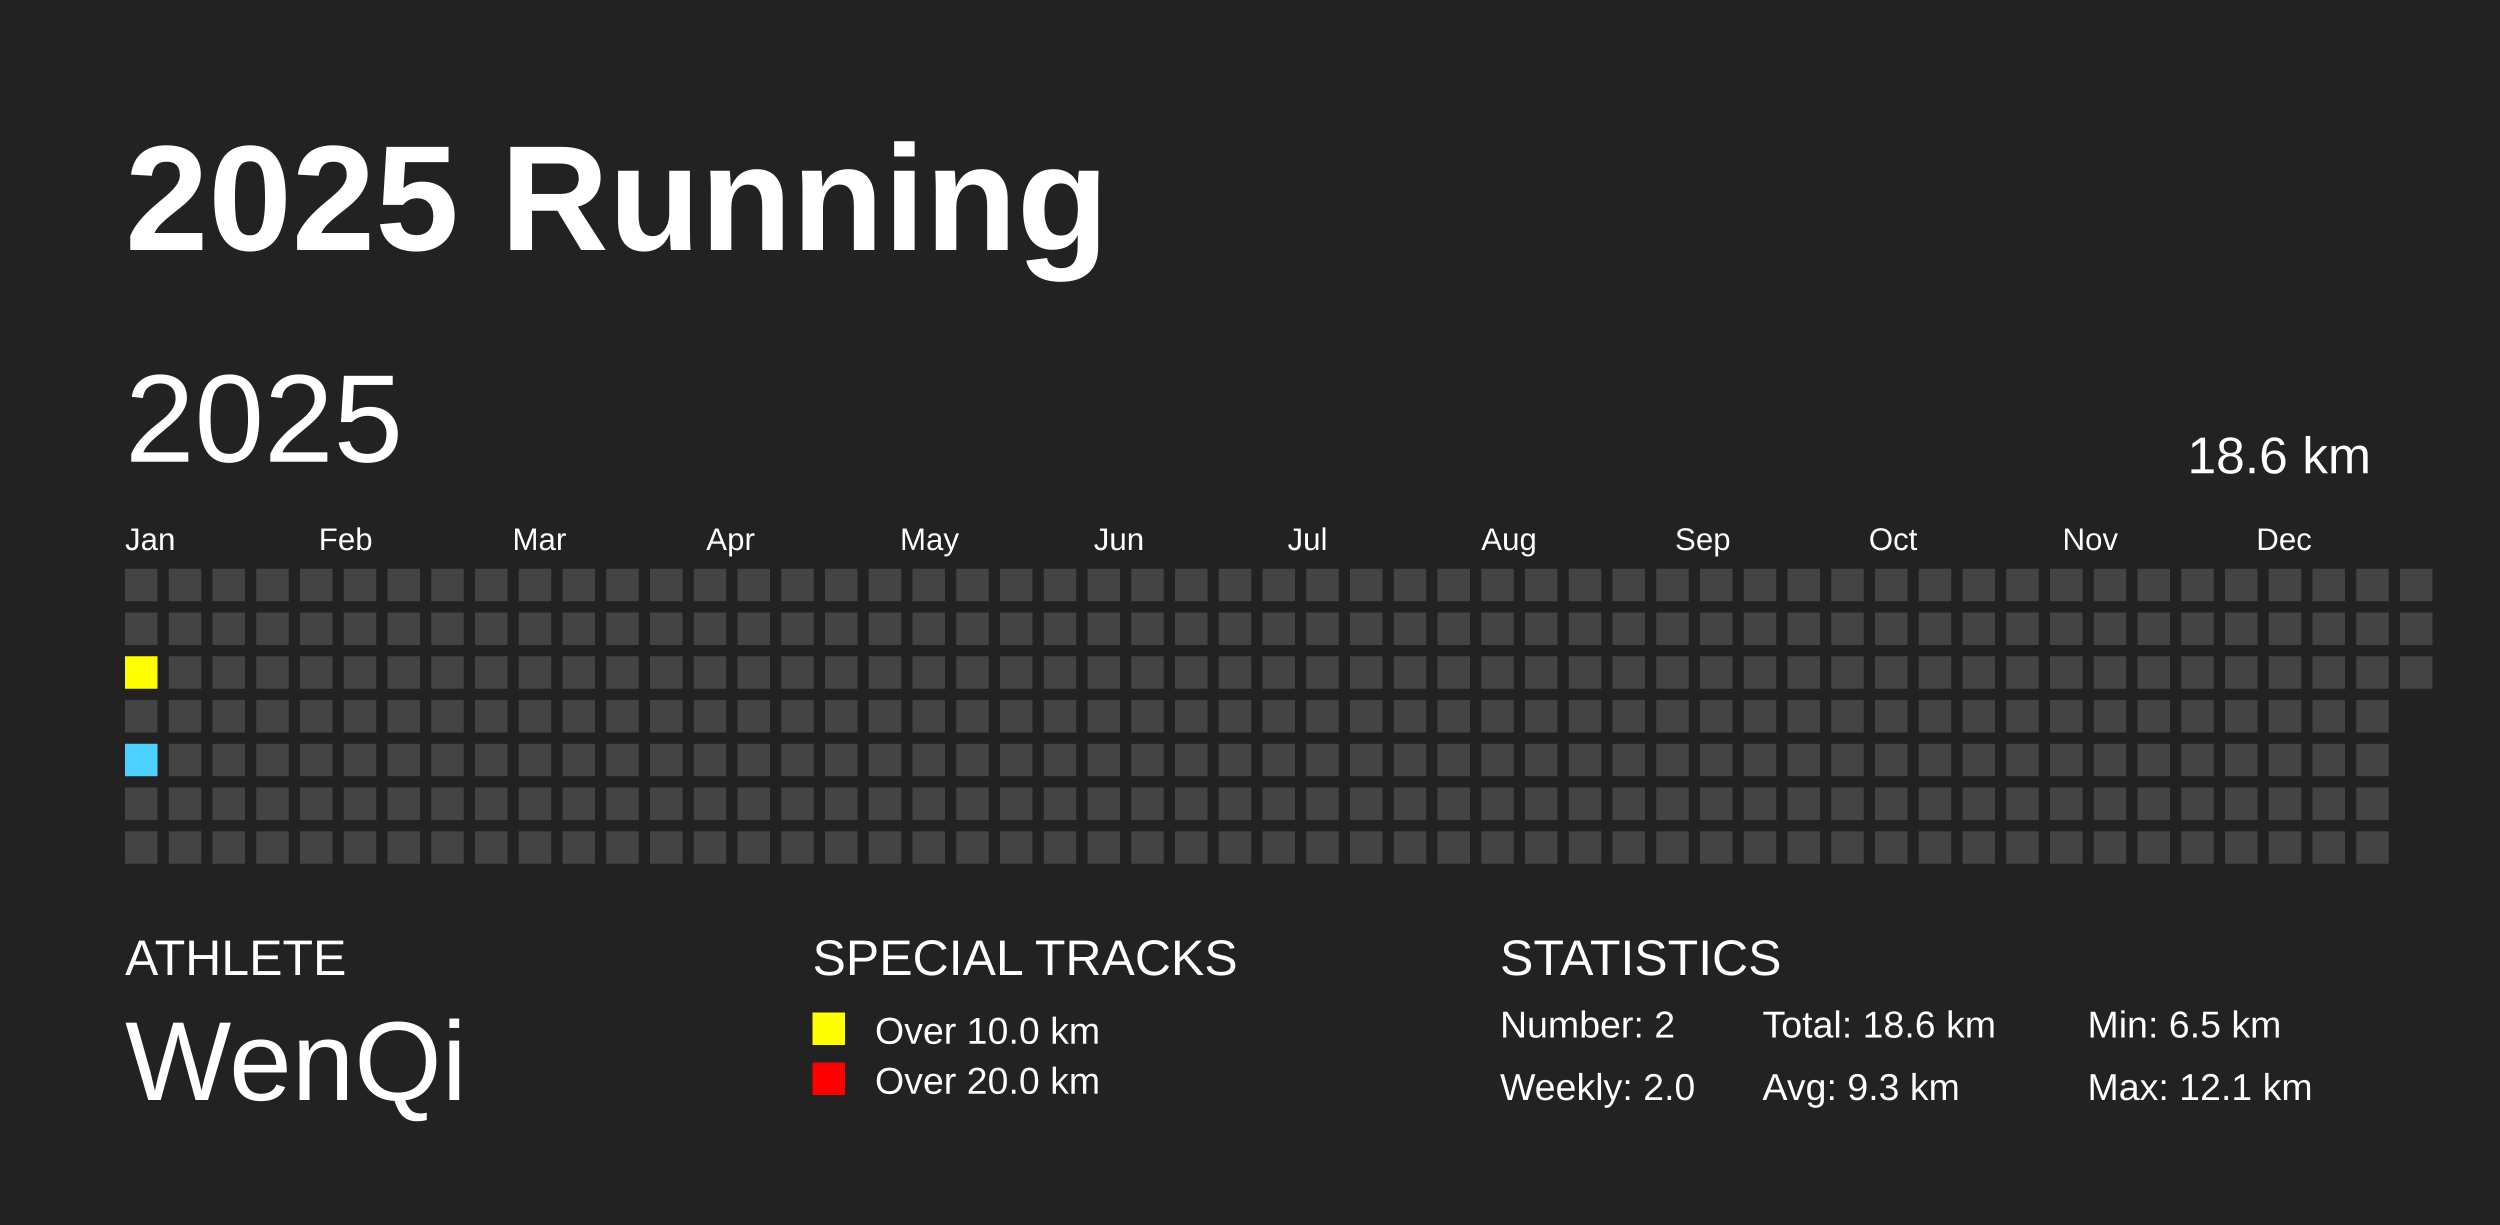
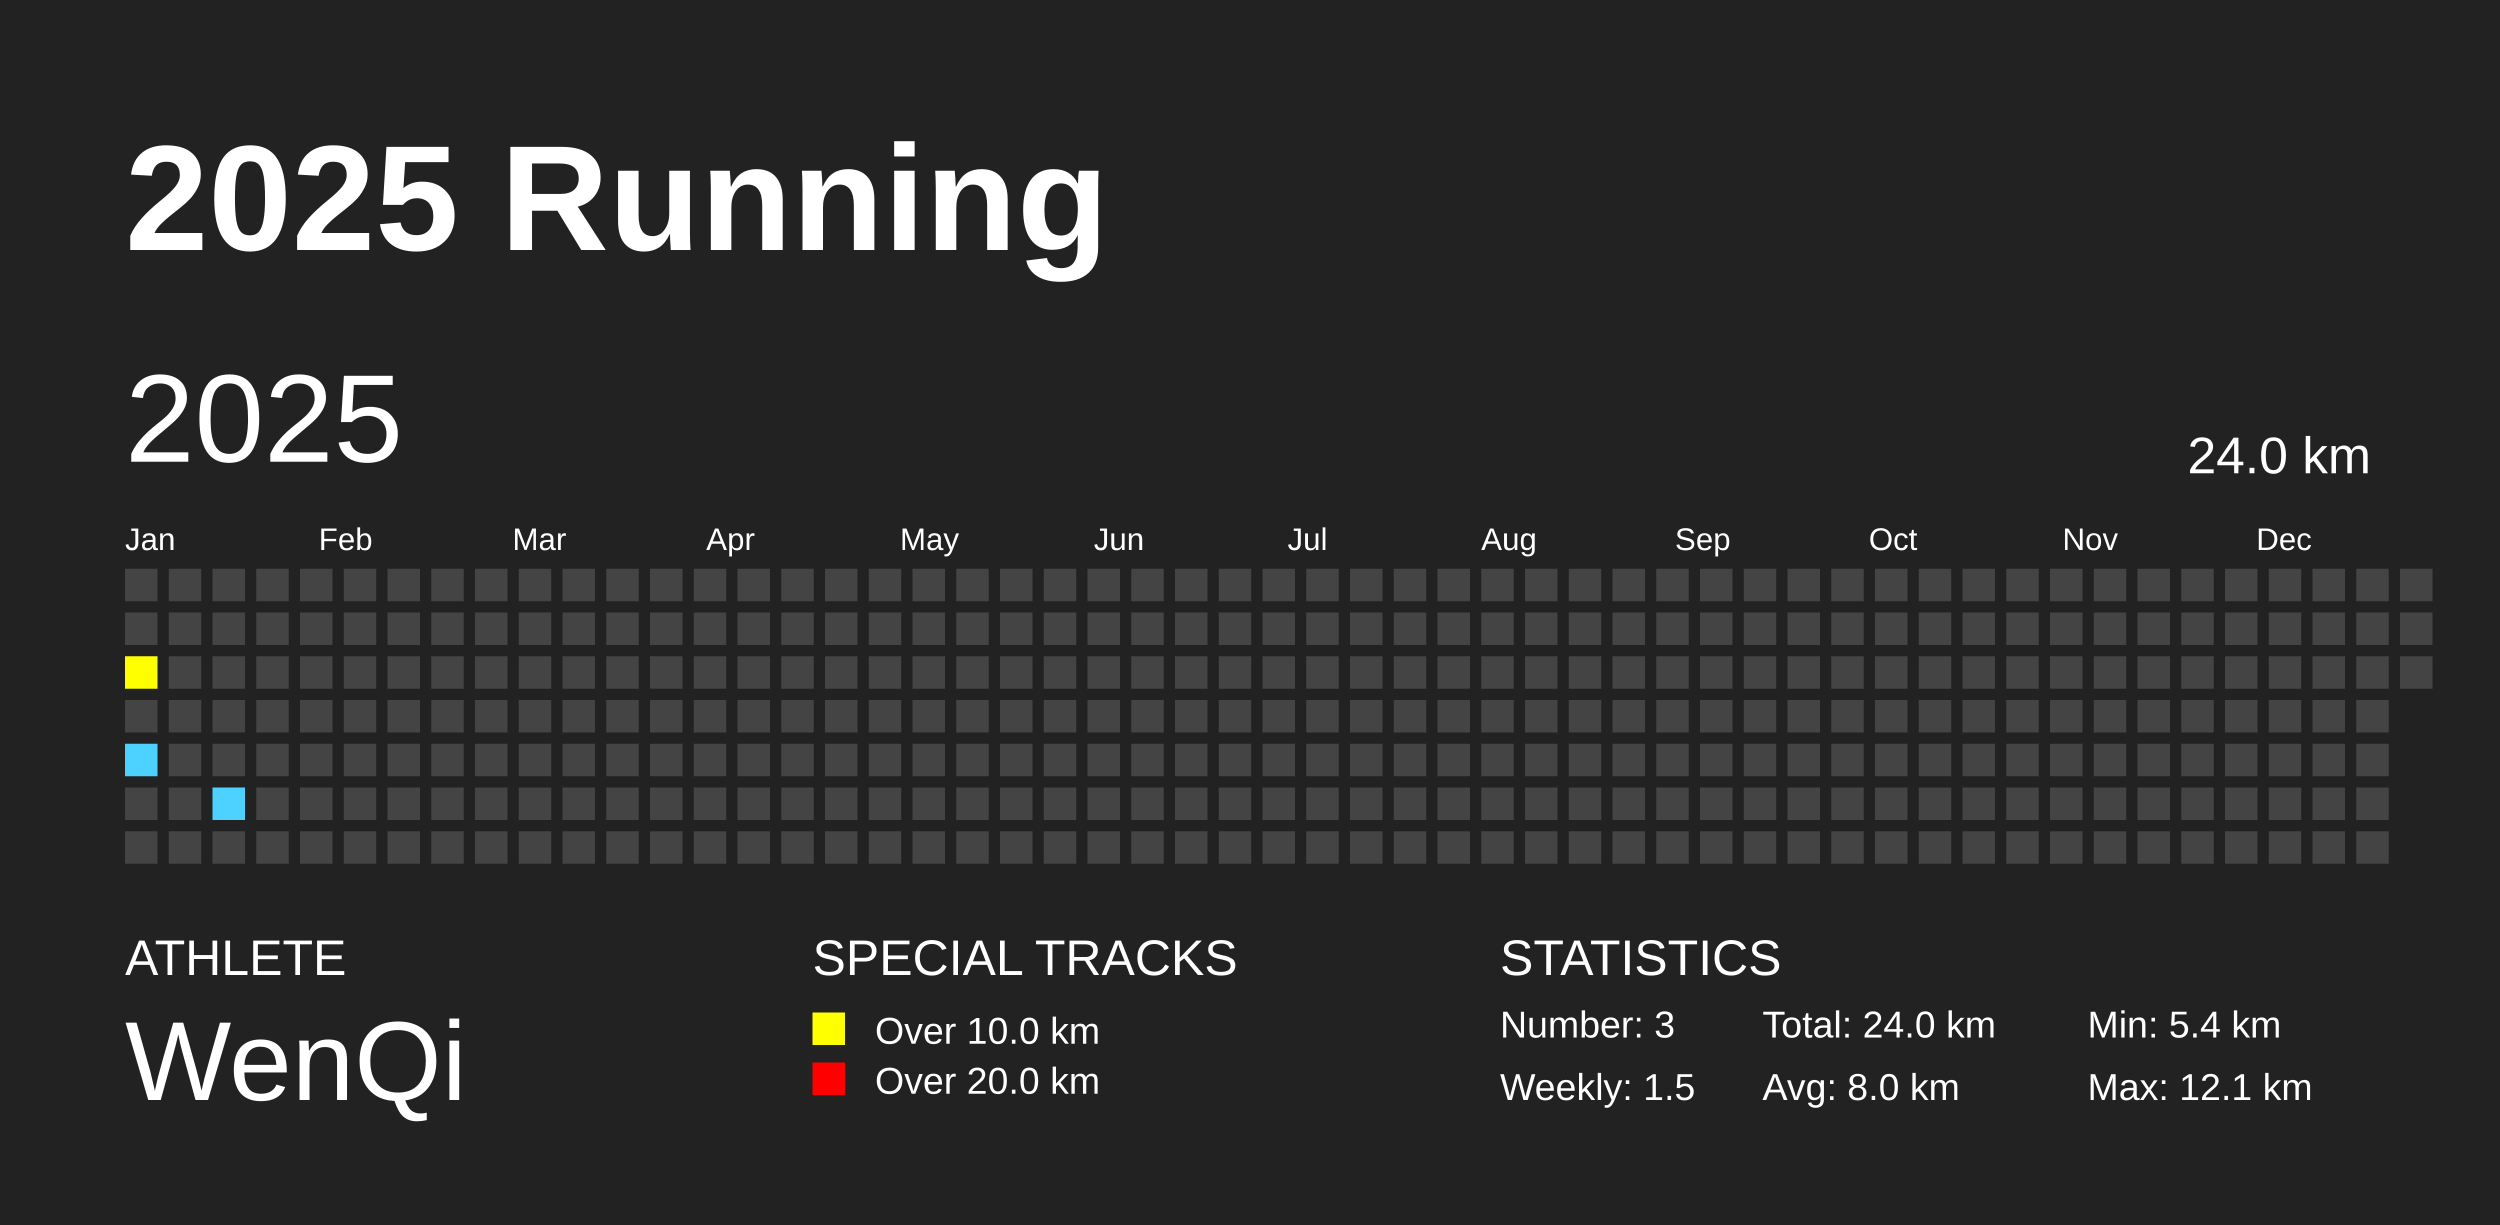
<svg xmlns="http://www.w3.org/2000/svg" baseProfile="full" height="98mm" version="1.1" viewBox="0,0,200,98" width="200mm">
  <defs />
  <rect fill="#222222" height="98" width="200" x="0" y="0" />
  <text fill="#FFFFFF" style="font-size:12px; font-family:Arial; font-weight:bold;" x="10" y="20">2025 Running</text>
  <text fill="#FFFFFF" style="font-size:4px; font-family:Arial" x="10" y="78">ATHLETE</text>
  <text fill="#FFFFFF" style="font-size:9px; font-family:Arial" x="10" y="88">WenQi</text>
  <text fill="#FFFFFF" style="font-size:4px; font-family:Arial" x="65" y="78">SPECIAL TRACKS</text>
  <rect fill="yellow" height="2.6" width="2.6" x="65" y="81" />
  <text fill="#FFFFFF" style="font-size:3px; font-family:Arial" x="70" y="83.5">Over 10.0 km</text>
  <rect fill="red" height="2.6" width="2.6" x="65" y="85" />
  <text fill="#FFFFFF" style="font-size:3px; font-family:Arial" x="70" y="87.5">Over 20.0 km</text>
  <text fill="#FFFFFF" style="font-size:4px; font-family:Arial" x="120" y="78">STATISTICS</text>
-   <text fill="#FFFFFF" style="font-size:3px; font-family:Arial" x="120" y="83">Number: 2</text>
-   <text fill="#FFFFFF" style="font-size:3px; font-family:Arial" x="120" y="88">Weekly: 2.0</text>
-   <text fill="#FFFFFF" style="font-size:3px; font-family:Arial" x="141" y="83">Total: 18.6 km</text>
-   <text fill="#FFFFFF" style="font-size:3px; font-family:Arial" x="141" y="88">Avg: 9.3 km</text>
-   <text fill="#FFFFFF" style="font-size:3px; font-family:Arial" x="167" y="83">Min: 6.5 km</text>
+   <text fill="#FFFFFF" style="font-size:3px; font-family:Arial" x="120" y="83">Number: 3</text>
+   <text fill="#FFFFFF" style="font-size:3px; font-family:Arial" x="120" y="88">Weekly: 1.5</text>
+   <text fill="#FFFFFF" style="font-size:3px; font-family:Arial" x="141" y="83">Total: 24.0 km</text>
+   <text fill="#FFFFFF" style="font-size:3px; font-family:Arial" x="141" y="88">Avg: 8.0 km</text>
+   <text fill="#FFFFFF" style="font-size:3px; font-family:Arial" x="167" y="83">Min: 5.4 km</text>
  <text fill="#FFFFFF" style="font-size:3px; font-family:Arial" x="167" y="88">Max: 12.1 km</text>
  <text dominant-baseline="hanging" fill="#FFFFFF" style="font-size:10.0px; font-family:Arial;" x="10" y="30">2025</text>
-   <text dominant-baseline="hanging" fill="#FFFFFF" style="font-size:4.125px; font-family:Arial;" x="175" y="35">18.6 km</text>
+   <text dominant-baseline="hanging" fill="#FFFFFF" style="font-size:4.125px; font-family:Arial;" x="175" y="35">24.0 km</text>
  <text fill="#FFFFFF" style="font-size:2.5px; font-family:Arial" x="10.0" y="44">Jan</text>
  <text fill="#FFFFFF" style="font-size:2.5px; font-family:Arial" x="25.5" y="44">Feb</text>
  <text fill="#FFFFFF" style="font-size:2.5px; font-family:Arial" x="41.0" y="44">Mar</text>
  <text fill="#FFFFFF" style="font-size:2.5px; font-family:Arial" x="56.5" y="44">Apr</text>
  <text fill="#FFFFFF" style="font-size:2.5px; font-family:Arial" x="72.0" y="44">May</text>
  <text fill="#FFFFFF" style="font-size:2.5px; font-family:Arial" x="87.5" y="44">Jun</text>
  <text fill="#FFFFFF" style="font-size:2.5px; font-family:Arial" x="103.0" y="44">Jul</text>
  <text fill="#FFFFFF" style="font-size:2.5px; font-family:Arial" x="118.5" y="44">Aug</text>
  <text fill="#FFFFFF" style="font-size:2.5px; font-family:Arial" x="134.0" y="44">Sep</text>
  <text fill="#FFFFFF" style="font-size:2.5px; font-family:Arial" x="149.5" y="44">Oct</text>
  <text fill="#FFFFFF" style="font-size:2.5px; font-family:Arial" x="165.0" y="44">Nov</text>
  <text fill="#FFFFFF" style="font-size:2.5px; font-family:Arial" x="180.5" y="44">Dec</text>
  <rect fill="#444444" height="2.6" width="2.6" x="10.0" y="45.5" />
  <rect fill="#444444" height="2.6" width="2.6" x="10.0" y="49.0" />
  <rect fill="yellow" height="2.6" width="2.6" x="10.0" y="52.5" />
  <rect fill="#444444" height="2.6" width="2.6" x="10.0" y="56.0" />
  <rect fill="#4DD2FF" height="2.6" width="2.6" x="10.0" y="59.5" />
  <rect fill="#444444" height="2.6" width="2.6" x="10.0" y="63.0" />
  <rect fill="#444444" height="2.6" width="2.6" x="10.0" y="66.5" />
  <rect fill="#444444" height="2.6" width="2.6" x="13.5" y="45.5" />
  <rect fill="#444444" height="2.6" width="2.6" x="13.5" y="49.0" />
  <rect fill="#444444" height="2.6" width="2.6" x="13.5" y="52.5" />
  <rect fill="#444444" height="2.6" width="2.6" x="13.5" y="56.0" />
  <rect fill="#444444" height="2.6" width="2.6" x="13.5" y="59.5" />
  <rect fill="#444444" height="2.6" width="2.6" x="13.5" y="63.0" />
  <rect fill="#444444" height="2.6" width="2.6" x="13.5" y="66.5" />
  <rect fill="#444444" height="2.6" width="2.6" x="17.0" y="45.5" />
  <rect fill="#444444" height="2.6" width="2.6" x="17.0" y="49.0" />
  <rect fill="#444444" height="2.6" width="2.6" x="17.0" y="52.5" />
  <rect fill="#444444" height="2.6" width="2.6" x="17.0" y="56.0" />
  <rect fill="#444444" height="2.6" width="2.6" x="17.0" y="59.5" />
-   <rect fill="#444444" height="2.6" width="2.6" x="17.0" y="63.0" />
+   <rect fill="#4DD2FF" height="2.6" width="2.6" x="17.0" y="63.0" />
  <rect fill="#444444" height="2.6" width="2.6" x="17.0" y="66.5" />
  <rect fill="#444444" height="2.6" width="2.6" x="20.5" y="45.5" />
  <rect fill="#444444" height="2.6" width="2.6" x="20.5" y="49.0" />
  <rect fill="#444444" height="2.6" width="2.6" x="20.5" y="52.5" />
  <rect fill="#444444" height="2.6" width="2.6" x="20.5" y="56.0" />
  <rect fill="#444444" height="2.6" width="2.6" x="20.5" y="59.5" />
  <rect fill="#444444" height="2.6" width="2.6" x="20.5" y="63.0" />
  <rect fill="#444444" height="2.6" width="2.6" x="20.5" y="66.5" />
  <rect fill="#444444" height="2.6" width="2.6" x="24.0" y="45.5" />
  <rect fill="#444444" height="2.6" width="2.6" x="24.0" y="49.0" />
  <rect fill="#444444" height="2.6" width="2.6" x="24.0" y="52.5" />
  <rect fill="#444444" height="2.6" width="2.6" x="24.0" y="56.0" />
  <rect fill="#444444" height="2.6" width="2.6" x="24.0" y="59.5" />
  <rect fill="#444444" height="2.6" width="2.6" x="24.0" y="63.0" />
  <rect fill="#444444" height="2.6" width="2.6" x="24.0" y="66.5" />
  <rect fill="#444444" height="2.6" width="2.6" x="27.5" y="45.5" />
  <rect fill="#444444" height="2.6" width="2.6" x="27.5" y="49.0" />
  <rect fill="#444444" height="2.6" width="2.6" x="27.5" y="52.5" />
  <rect fill="#444444" height="2.6" width="2.6" x="27.5" y="56.0" />
  <rect fill="#444444" height="2.6" width="2.6" x="27.5" y="59.5" />
  <rect fill="#444444" height="2.6" width="2.6" x="27.5" y="63.0" />
  <rect fill="#444444" height="2.6" width="2.6" x="27.5" y="66.5" />
  <rect fill="#444444" height="2.6" width="2.6" x="31.0" y="45.5" />
  <rect fill="#444444" height="2.6" width="2.6" x="31.0" y="49.0" />
  <rect fill="#444444" height="2.6" width="2.6" x="31.0" y="52.5" />
  <rect fill="#444444" height="2.6" width="2.6" x="31.0" y="56.0" />
  <rect fill="#444444" height="2.6" width="2.6" x="31.0" y="59.5" />
  <rect fill="#444444" height="2.6" width="2.6" x="31.0" y="63.0" />
  <rect fill="#444444" height="2.6" width="2.6" x="31.0" y="66.5" />
  <rect fill="#444444" height="2.6" width="2.6" x="34.5" y="45.5" />
  <rect fill="#444444" height="2.6" width="2.6" x="34.5" y="49.0" />
  <rect fill="#444444" height="2.6" width="2.6" x="34.5" y="52.5" />
  <rect fill="#444444" height="2.6" width="2.6" x="34.5" y="56.0" />
  <rect fill="#444444" height="2.6" width="2.6" x="34.5" y="59.5" />
  <rect fill="#444444" height="2.6" width="2.6" x="34.5" y="63.0" />
  <rect fill="#444444" height="2.6" width="2.6" x="34.5" y="66.5" />
  <rect fill="#444444" height="2.6" width="2.6" x="38.0" y="45.5" />
  <rect fill="#444444" height="2.6" width="2.6" x="38.0" y="49.0" />
  <rect fill="#444444" height="2.6" width="2.6" x="38.0" y="52.5" />
  <rect fill="#444444" height="2.6" width="2.6" x="38.0" y="56.0" />
  <rect fill="#444444" height="2.6" width="2.6" x="38.0" y="59.5" />
  <rect fill="#444444" height="2.6" width="2.6" x="38.0" y="63.0" />
  <rect fill="#444444" height="2.6" width="2.6" x="38.0" y="66.5" />
  <rect fill="#444444" height="2.6" width="2.6" x="41.5" y="45.5" />
  <rect fill="#444444" height="2.6" width="2.6" x="41.5" y="49.0" />
  <rect fill="#444444" height="2.6" width="2.6" x="41.5" y="52.5" />
  <rect fill="#444444" height="2.6" width="2.6" x="41.5" y="56.0" />
  <rect fill="#444444" height="2.6" width="2.6" x="41.5" y="59.5" />
  <rect fill="#444444" height="2.6" width="2.6" x="41.5" y="63.0" />
  <rect fill="#444444" height="2.6" width="2.6" x="41.5" y="66.5" />
  <rect fill="#444444" height="2.6" width="2.6" x="45.0" y="45.5" />
  <rect fill="#444444" height="2.6" width="2.6" x="45.0" y="49.0" />
  <rect fill="#444444" height="2.6" width="2.6" x="45.0" y="52.5" />
  <rect fill="#444444" height="2.6" width="2.6" x="45.0" y="56.0" />
  <rect fill="#444444" height="2.6" width="2.6" x="45.0" y="59.5" />
  <rect fill="#444444" height="2.6" width="2.6" x="45.0" y="63.0" />
  <rect fill="#444444" height="2.6" width="2.6" x="45.0" y="66.5" />
  <rect fill="#444444" height="2.6" width="2.6" x="48.5" y="45.5" />
  <rect fill="#444444" height="2.6" width="2.6" x="48.5" y="49.0" />
  <rect fill="#444444" height="2.6" width="2.6" x="48.5" y="52.5" />
  <rect fill="#444444" height="2.6" width="2.6" x="48.5" y="56.0" />
  <rect fill="#444444" height="2.6" width="2.6" x="48.5" y="59.5" />
  <rect fill="#444444" height="2.6" width="2.6" x="48.5" y="63.0" />
  <rect fill="#444444" height="2.6" width="2.6" x="48.5" y="66.5" />
  <rect fill="#444444" height="2.6" width="2.6" x="52.0" y="45.5" />
  <rect fill="#444444" height="2.6" width="2.6" x="52.0" y="49.0" />
  <rect fill="#444444" height="2.6" width="2.6" x="52.0" y="52.5" />
  <rect fill="#444444" height="2.6" width="2.6" x="52.0" y="56.0" />
  <rect fill="#444444" height="2.6" width="2.6" x="52.0" y="59.5" />
  <rect fill="#444444" height="2.6" width="2.6" x="52.0" y="63.0" />
  <rect fill="#444444" height="2.6" width="2.6" x="52.0" y="66.5" />
  <rect fill="#444444" height="2.6" width="2.6" x="55.5" y="45.5" />
  <rect fill="#444444" height="2.6" width="2.6" x="55.5" y="49.0" />
  <rect fill="#444444" height="2.6" width="2.6" x="55.5" y="52.5" />
  <rect fill="#444444" height="2.6" width="2.6" x="55.5" y="56.0" />
  <rect fill="#444444" height="2.6" width="2.6" x="55.5" y="59.5" />
  <rect fill="#444444" height="2.6" width="2.6" x="55.5" y="63.0" />
  <rect fill="#444444" height="2.6" width="2.6" x="55.5" y="66.5" />
  <rect fill="#444444" height="2.6" width="2.6" x="59.0" y="45.5" />
  <rect fill="#444444" height="2.6" width="2.6" x="59.0" y="49.0" />
  <rect fill="#444444" height="2.6" width="2.6" x="59.0" y="52.5" />
  <rect fill="#444444" height="2.6" width="2.6" x="59.0" y="56.0" />
  <rect fill="#444444" height="2.6" width="2.6" x="59.0" y="59.5" />
  <rect fill="#444444" height="2.6" width="2.6" x="59.0" y="63.0" />
  <rect fill="#444444" height="2.6" width="2.6" x="59.0" y="66.5" />
  <rect fill="#444444" height="2.6" width="2.6" x="62.5" y="45.5" />
  <rect fill="#444444" height="2.6" width="2.6" x="62.5" y="49.0" />
  <rect fill="#444444" height="2.6" width="2.6" x="62.5" y="52.5" />
  <rect fill="#444444" height="2.6" width="2.6" x="62.5" y="56.0" />
  <rect fill="#444444" height="2.6" width="2.6" x="62.5" y="59.5" />
  <rect fill="#444444" height="2.6" width="2.6" x="62.5" y="63.0" />
  <rect fill="#444444" height="2.6" width="2.6" x="62.5" y="66.5" />
  <rect fill="#444444" height="2.6" width="2.6" x="66.0" y="45.5" />
  <rect fill="#444444" height="2.6" width="2.6" x="66.0" y="49.0" />
  <rect fill="#444444" height="2.6" width="2.6" x="66.0" y="52.5" />
  <rect fill="#444444" height="2.6" width="2.6" x="66.0" y="56.0" />
  <rect fill="#444444" height="2.6" width="2.6" x="66.0" y="59.5" />
  <rect fill="#444444" height="2.6" width="2.6" x="66.0" y="63.0" />
  <rect fill="#444444" height="2.6" width="2.6" x="66.0" y="66.5" />
  <rect fill="#444444" height="2.6" width="2.6" x="69.5" y="45.5" />
  <rect fill="#444444" height="2.6" width="2.6" x="69.5" y="49.0" />
  <rect fill="#444444" height="2.6" width="2.6" x="69.5" y="52.5" />
  <rect fill="#444444" height="2.6" width="2.6" x="69.5" y="56.0" />
  <rect fill="#444444" height="2.6" width="2.6" x="69.5" y="59.5" />
  <rect fill="#444444" height="2.6" width="2.6" x="69.5" y="63.0" />
  <rect fill="#444444" height="2.6" width="2.6" x="69.5" y="66.5" />
  <rect fill="#444444" height="2.6" width="2.6" x="73.0" y="45.5" />
  <rect fill="#444444" height="2.6" width="2.6" x="73.0" y="49.0" />
  <rect fill="#444444" height="2.6" width="2.6" x="73.0" y="52.5" />
  <rect fill="#444444" height="2.6" width="2.6" x="73.0" y="56.0" />
  <rect fill="#444444" height="2.6" width="2.6" x="73.0" y="59.5" />
  <rect fill="#444444" height="2.6" width="2.6" x="73.0" y="63.0" />
  <rect fill="#444444" height="2.6" width="2.6" x="73.0" y="66.5" />
  <rect fill="#444444" height="2.6" width="2.6" x="76.5" y="45.5" />
  <rect fill="#444444" height="2.6" width="2.6" x="76.5" y="49.0" />
  <rect fill="#444444" height="2.6" width="2.6" x="76.5" y="52.5" />
  <rect fill="#444444" height="2.6" width="2.6" x="76.5" y="56.0" />
  <rect fill="#444444" height="2.6" width="2.6" x="76.5" y="59.5" />
  <rect fill="#444444" height="2.6" width="2.6" x="76.5" y="63.0" />
  <rect fill="#444444" height="2.6" width="2.6" x="76.5" y="66.5" />
  <rect fill="#444444" height="2.6" width="2.6" x="80.0" y="45.5" />
  <rect fill="#444444" height="2.6" width="2.6" x="80.0" y="49.0" />
  <rect fill="#444444" height="2.6" width="2.6" x="80.0" y="52.5" />
  <rect fill="#444444" height="2.6" width="2.6" x="80.0" y="56.0" />
  <rect fill="#444444" height="2.6" width="2.6" x="80.0" y="59.5" />
  <rect fill="#444444" height="2.6" width="2.6" x="80.0" y="63.0" />
  <rect fill="#444444" height="2.6" width="2.6" x="80.0" y="66.5" />
  <rect fill="#444444" height="2.6" width="2.6" x="83.5" y="45.5" />
  <rect fill="#444444" height="2.6" width="2.6" x="83.5" y="49.0" />
  <rect fill="#444444" height="2.6" width="2.6" x="83.5" y="52.5" />
  <rect fill="#444444" height="2.6" width="2.6" x="83.5" y="56.0" />
  <rect fill="#444444" height="2.6" width="2.6" x="83.5" y="59.5" />
  <rect fill="#444444" height="2.6" width="2.6" x="83.5" y="63.0" />
  <rect fill="#444444" height="2.6" width="2.6" x="83.5" y="66.5" />
  <rect fill="#444444" height="2.6" width="2.6" x="87.0" y="45.5" />
  <rect fill="#444444" height="2.6" width="2.6" x="87.0" y="49.0" />
  <rect fill="#444444" height="2.6" width="2.6" x="87.0" y="52.5" />
  <rect fill="#444444" height="2.6" width="2.6" x="87.0" y="56.0" />
  <rect fill="#444444" height="2.6" width="2.6" x="87.0" y="59.5" />
  <rect fill="#444444" height="2.6" width="2.6" x="87.0" y="63.0" />
  <rect fill="#444444" height="2.6" width="2.6" x="87.0" y="66.5" />
  <rect fill="#444444" height="2.6" width="2.6" x="90.5" y="45.5" />
  <rect fill="#444444" height="2.6" width="2.6" x="90.5" y="49.0" />
  <rect fill="#444444" height="2.6" width="2.6" x="90.5" y="52.5" />
  <rect fill="#444444" height="2.6" width="2.6" x="90.5" y="56.0" />
  <rect fill="#444444" height="2.6" width="2.6" x="90.5" y="59.5" />
  <rect fill="#444444" height="2.6" width="2.6" x="90.5" y="63.0" />
  <rect fill="#444444" height="2.6" width="2.6" x="90.5" y="66.5" />
  <rect fill="#444444" height="2.6" width="2.6" x="94.0" y="45.5" />
  <rect fill="#444444" height="2.6" width="2.6" x="94.0" y="49.0" />
  <rect fill="#444444" height="2.6" width="2.6" x="94.0" y="52.5" />
  <rect fill="#444444" height="2.6" width="2.6" x="94.0" y="56.0" />
  <rect fill="#444444" height="2.6" width="2.6" x="94.0" y="59.5" />
  <rect fill="#444444" height="2.6" width="2.6" x="94.0" y="63.0" />
  <rect fill="#444444" height="2.6" width="2.6" x="94.0" y="66.5" />
  <rect fill="#444444" height="2.6" width="2.6" x="97.5" y="45.5" />
  <rect fill="#444444" height="2.6" width="2.6" x="97.5" y="49.0" />
  <rect fill="#444444" height="2.6" width="2.6" x="97.5" y="52.5" />
  <rect fill="#444444" height="2.6" width="2.6" x="97.5" y="56.0" />
  <rect fill="#444444" height="2.6" width="2.6" x="97.5" y="59.5" />
  <rect fill="#444444" height="2.6" width="2.6" x="97.5" y="63.0" />
  <rect fill="#444444" height="2.6" width="2.6" x="97.5" y="66.5" />
  <rect fill="#444444" height="2.6" width="2.6" x="101.0" y="45.5" />
  <rect fill="#444444" height="2.6" width="2.6" x="101.0" y="49.0" />
  <rect fill="#444444" height="2.6" width="2.6" x="101.0" y="52.5" />
  <rect fill="#444444" height="2.6" width="2.6" x="101.0" y="56.0" />
  <rect fill="#444444" height="2.6" width="2.6" x="101.0" y="59.5" />
  <rect fill="#444444" height="2.6" width="2.6" x="101.0" y="63.0" />
  <rect fill="#444444" height="2.6" width="2.6" x="101.0" y="66.5" />
  <rect fill="#444444" height="2.6" width="2.6" x="104.5" y="45.5" />
  <rect fill="#444444" height="2.6" width="2.6" x="104.5" y="49.0" />
  <rect fill="#444444" height="2.6" width="2.6" x="104.5" y="52.5" />
  <rect fill="#444444" height="2.6" width="2.6" x="104.5" y="56.0" />
  <rect fill="#444444" height="2.6" width="2.6" x="104.5" y="59.5" />
  <rect fill="#444444" height="2.6" width="2.6" x="104.5" y="63.0" />
  <rect fill="#444444" height="2.6" width="2.6" x="104.5" y="66.5" />
  <rect fill="#444444" height="2.6" width="2.6" x="108.0" y="45.5" />
  <rect fill="#444444" height="2.6" width="2.6" x="108.0" y="49.0" />
  <rect fill="#444444" height="2.6" width="2.6" x="108.0" y="52.5" />
  <rect fill="#444444" height="2.6" width="2.6" x="108.0" y="56.0" />
  <rect fill="#444444" height="2.6" width="2.6" x="108.0" y="59.5" />
  <rect fill="#444444" height="2.6" width="2.6" x="108.0" y="63.0" />
  <rect fill="#444444" height="2.6" width="2.6" x="108.0" y="66.5" />
  <rect fill="#444444" height="2.6" width="2.6" x="111.5" y="45.5" />
  <rect fill="#444444" height="2.6" width="2.6" x="111.5" y="49.0" />
  <rect fill="#444444" height="2.6" width="2.6" x="111.5" y="52.5" />
  <rect fill="#444444" height="2.6" width="2.6" x="111.5" y="56.0" />
  <rect fill="#444444" height="2.6" width="2.6" x="111.5" y="59.5" />
  <rect fill="#444444" height="2.6" width="2.6" x="111.5" y="63.0" />
  <rect fill="#444444" height="2.6" width="2.6" x="111.5" y="66.5" />
  <rect fill="#444444" height="2.6" width="2.6" x="115.0" y="45.5" />
  <rect fill="#444444" height="2.6" width="2.6" x="115.0" y="49.0" />
  <rect fill="#444444" height="2.6" width="2.6" x="115.0" y="52.5" />
  <rect fill="#444444" height="2.6" width="2.6" x="115.0" y="56.0" />
  <rect fill="#444444" height="2.6" width="2.6" x="115.0" y="59.5" />
  <rect fill="#444444" height="2.6" width="2.6" x="115.0" y="63.0" />
  <rect fill="#444444" height="2.6" width="2.6" x="115.0" y="66.5" />
  <rect fill="#444444" height="2.6" width="2.6" x="118.5" y="45.5" />
  <rect fill="#444444" height="2.6" width="2.6" x="118.5" y="49.0" />
  <rect fill="#444444" height="2.6" width="2.6" x="118.5" y="52.5" />
  <rect fill="#444444" height="2.6" width="2.6" x="118.5" y="56.0" />
  <rect fill="#444444" height="2.6" width="2.6" x="118.5" y="59.5" />
  <rect fill="#444444" height="2.6" width="2.6" x="118.5" y="63.0" />
  <rect fill="#444444" height="2.6" width="2.6" x="118.5" y="66.5" />
  <rect fill="#444444" height="2.6" width="2.6" x="122.0" y="45.5" />
  <rect fill="#444444" height="2.6" width="2.6" x="122.0" y="49.0" />
  <rect fill="#444444" height="2.6" width="2.6" x="122.0" y="52.5" />
  <rect fill="#444444" height="2.6" width="2.6" x="122.0" y="56.0" />
  <rect fill="#444444" height="2.6" width="2.6" x="122.0" y="59.5" />
  <rect fill="#444444" height="2.6" width="2.6" x="122.0" y="63.0" />
  <rect fill="#444444" height="2.6" width="2.6" x="122.0" y="66.5" />
  <rect fill="#444444" height="2.6" width="2.6" x="125.5" y="45.5" />
  <rect fill="#444444" height="2.6" width="2.6" x="125.5" y="49.0" />
  <rect fill="#444444" height="2.6" width="2.6" x="125.5" y="52.5" />
  <rect fill="#444444" height="2.6" width="2.6" x="125.5" y="56.0" />
  <rect fill="#444444" height="2.6" width="2.6" x="125.5" y="59.5" />
  <rect fill="#444444" height="2.6" width="2.6" x="125.5" y="63.0" />
  <rect fill="#444444" height="2.6" width="2.6" x="125.5" y="66.5" />
  <rect fill="#444444" height="2.6" width="2.6" x="129.0" y="45.5" />
  <rect fill="#444444" height="2.6" width="2.6" x="129.0" y="49.0" />
  <rect fill="#444444" height="2.6" width="2.6" x="129.0" y="52.5" />
  <rect fill="#444444" height="2.6" width="2.6" x="129.0" y="56.0" />
  <rect fill="#444444" height="2.6" width="2.6" x="129.0" y="59.5" />
  <rect fill="#444444" height="2.6" width="2.6" x="129.0" y="63.0" />
  <rect fill="#444444" height="2.6" width="2.6" x="129.0" y="66.5" />
  <rect fill="#444444" height="2.6" width="2.6" x="132.5" y="45.5" />
  <rect fill="#444444" height="2.6" width="2.6" x="132.5" y="49.0" />
  <rect fill="#444444" height="2.6" width="2.6" x="132.5" y="52.5" />
  <rect fill="#444444" height="2.6" width="2.6" x="132.5" y="56.0" />
  <rect fill="#444444" height="2.6" width="2.6" x="132.5" y="59.5" />
  <rect fill="#444444" height="2.6" width="2.6" x="132.5" y="63.0" />
  <rect fill="#444444" height="2.6" width="2.6" x="132.5" y="66.5" />
  <rect fill="#444444" height="2.6" width="2.6" x="136.0" y="45.5" />
  <rect fill="#444444" height="2.6" width="2.6" x="136.0" y="49.0" />
  <rect fill="#444444" height="2.6" width="2.6" x="136.0" y="52.5" />
  <rect fill="#444444" height="2.6" width="2.6" x="136.0" y="56.0" />
  <rect fill="#444444" height="2.6" width="2.6" x="136.0" y="59.5" />
  <rect fill="#444444" height="2.6" width="2.6" x="136.0" y="63.0" />
  <rect fill="#444444" height="2.6" width="2.6" x="136.0" y="66.5" />
  <rect fill="#444444" height="2.6" width="2.6" x="139.5" y="45.5" />
  <rect fill="#444444" height="2.6" width="2.6" x="139.5" y="49.0" />
  <rect fill="#444444" height="2.6" width="2.6" x="139.5" y="52.5" />
  <rect fill="#444444" height="2.6" width="2.6" x="139.5" y="56.0" />
  <rect fill="#444444" height="2.6" width="2.6" x="139.5" y="59.5" />
  <rect fill="#444444" height="2.6" width="2.6" x="139.5" y="63.0" />
  <rect fill="#444444" height="2.6" width="2.6" x="139.5" y="66.5" />
  <rect fill="#444444" height="2.6" width="2.6" x="143.0" y="45.5" />
  <rect fill="#444444" height="2.6" width="2.6" x="143.0" y="49.0" />
  <rect fill="#444444" height="2.6" width="2.6" x="143.0" y="52.5" />
  <rect fill="#444444" height="2.6" width="2.6" x="143.0" y="56.0" />
  <rect fill="#444444" height="2.6" width="2.6" x="143.0" y="59.5" />
  <rect fill="#444444" height="2.6" width="2.6" x="143.0" y="63.0" />
  <rect fill="#444444" height="2.6" width="2.6" x="143.0" y="66.5" />
  <rect fill="#444444" height="2.6" width="2.6" x="146.5" y="45.5" />
  <rect fill="#444444" height="2.6" width="2.6" x="146.5" y="49.0" />
  <rect fill="#444444" height="2.6" width="2.6" x="146.5" y="52.5" />
  <rect fill="#444444" height="2.6" width="2.6" x="146.5" y="56.0" />
  <rect fill="#444444" height="2.6" width="2.6" x="146.5" y="59.5" />
  <rect fill="#444444" height="2.6" width="2.6" x="146.5" y="63.0" />
  <rect fill="#444444" height="2.6" width="2.6" x="146.5" y="66.5" />
  <rect fill="#444444" height="2.6" width="2.6" x="150.0" y="45.5" />
  <rect fill="#444444" height="2.6" width="2.6" x="150.0" y="49.0" />
  <rect fill="#444444" height="2.6" width="2.6" x="150.0" y="52.5" />
  <rect fill="#444444" height="2.6" width="2.6" x="150.0" y="56.0" />
  <rect fill="#444444" height="2.6" width="2.6" x="150.0" y="59.5" />
  <rect fill="#444444" height="2.6" width="2.6" x="150.0" y="63.0" />
  <rect fill="#444444" height="2.6" width="2.6" x="150.0" y="66.5" />
  <rect fill="#444444" height="2.6" width="2.6" x="153.5" y="45.5" />
  <rect fill="#444444" height="2.6" width="2.6" x="153.5" y="49.0" />
  <rect fill="#444444" height="2.6" width="2.6" x="153.5" y="52.5" />
  <rect fill="#444444" height="2.6" width="2.6" x="153.5" y="56.0" />
  <rect fill="#444444" height="2.6" width="2.6" x="153.5" y="59.5" />
  <rect fill="#444444" height="2.6" width="2.6" x="153.5" y="63.0" />
  <rect fill="#444444" height="2.6" width="2.6" x="153.5" y="66.5" />
  <rect fill="#444444" height="2.6" width="2.6" x="157.0" y="45.5" />
  <rect fill="#444444" height="2.6" width="2.6" x="157.0" y="49.0" />
  <rect fill="#444444" height="2.6" width="2.6" x="157.0" y="52.5" />
  <rect fill="#444444" height="2.6" width="2.6" x="157.0" y="56.0" />
  <rect fill="#444444" height="2.6" width="2.6" x="157.0" y="59.5" />
  <rect fill="#444444" height="2.6" width="2.6" x="157.0" y="63.0" />
  <rect fill="#444444" height="2.6" width="2.6" x="157.0" y="66.5" />
  <rect fill="#444444" height="2.6" width="2.6" x="160.5" y="45.5" />
  <rect fill="#444444" height="2.6" width="2.6" x="160.5" y="49.0" />
  <rect fill="#444444" height="2.6" width="2.6" x="160.5" y="52.5" />
  <rect fill="#444444" height="2.6" width="2.6" x="160.5" y="56.0" />
  <rect fill="#444444" height="2.6" width="2.6" x="160.5" y="59.5" />
  <rect fill="#444444" height="2.6" width="2.6" x="160.5" y="63.0" />
  <rect fill="#444444" height="2.6" width="2.6" x="160.5" y="66.5" />
  <rect fill="#444444" height="2.6" width="2.6" x="164.0" y="45.5" />
  <rect fill="#444444" height="2.6" width="2.6" x="164.0" y="49.0" />
  <rect fill="#444444" height="2.6" width="2.6" x="164.0" y="52.5" />
  <rect fill="#444444" height="2.6" width="2.6" x="164.0" y="56.0" />
  <rect fill="#444444" height="2.6" width="2.6" x="164.0" y="59.5" />
  <rect fill="#444444" height="2.6" width="2.6" x="164.0" y="63.0" />
  <rect fill="#444444" height="2.6" width="2.6" x="164.0" y="66.5" />
  <rect fill="#444444" height="2.6" width="2.6" x="167.5" y="45.5" />
  <rect fill="#444444" height="2.6" width="2.6" x="167.5" y="49.0" />
  <rect fill="#444444" height="2.6" width="2.6" x="167.5" y="52.5" />
  <rect fill="#444444" height="2.6" width="2.6" x="167.5" y="56.0" />
  <rect fill="#444444" height="2.6" width="2.6" x="167.5" y="59.5" />
  <rect fill="#444444" height="2.6" width="2.6" x="167.5" y="63.0" />
  <rect fill="#444444" height="2.6" width="2.6" x="167.5" y="66.5" />
  <rect fill="#444444" height="2.6" width="2.6" x="171.0" y="45.5" />
  <rect fill="#444444" height="2.6" width="2.6" x="171.0" y="49.0" />
  <rect fill="#444444" height="2.6" width="2.6" x="171.0" y="52.5" />
  <rect fill="#444444" height="2.6" width="2.6" x="171.0" y="56.0" />
  <rect fill="#444444" height="2.6" width="2.6" x="171.0" y="59.5" />
  <rect fill="#444444" height="2.6" width="2.6" x="171.0" y="63.0" />
  <rect fill="#444444" height="2.6" width="2.6" x="171.0" y="66.5" />
  <rect fill="#444444" height="2.6" width="2.6" x="174.5" y="45.5" />
  <rect fill="#444444" height="2.6" width="2.6" x="174.5" y="49.0" />
  <rect fill="#444444" height="2.6" width="2.6" x="174.5" y="52.5" />
  <rect fill="#444444" height="2.6" width="2.6" x="174.5" y="56.0" />
  <rect fill="#444444" height="2.6" width="2.6" x="174.5" y="59.5" />
  <rect fill="#444444" height="2.6" width="2.6" x="174.5" y="63.0" />
  <rect fill="#444444" height="2.6" width="2.6" x="174.5" y="66.5" />
  <rect fill="#444444" height="2.6" width="2.6" x="178.0" y="45.5" />
  <rect fill="#444444" height="2.6" width="2.6" x="178.0" y="49.0" />
  <rect fill="#444444" height="2.6" width="2.6" x="178.0" y="52.5" />
  <rect fill="#444444" height="2.6" width="2.6" x="178.0" y="56.0" />
  <rect fill="#444444" height="2.6" width="2.6" x="178.0" y="59.5" />
  <rect fill="#444444" height="2.6" width="2.6" x="178.0" y="63.0" />
  <rect fill="#444444" height="2.6" width="2.6" x="178.0" y="66.5" />
  <rect fill="#444444" height="2.6" width="2.6" x="181.5" y="45.5" />
  <rect fill="#444444" height="2.6" width="2.6" x="181.5" y="49.0" />
  <rect fill="#444444" height="2.6" width="2.6" x="181.5" y="52.5" />
  <rect fill="#444444" height="2.6" width="2.6" x="181.5" y="56.0" />
  <rect fill="#444444" height="2.6" width="2.6" x="181.5" y="59.5" />
  <rect fill="#444444" height="2.6" width="2.6" x="181.5" y="63.0" />
  <rect fill="#444444" height="2.6" width="2.6" x="181.5" y="66.5" />
  <rect fill="#444444" height="2.6" width="2.6" x="185.0" y="45.5" />
  <rect fill="#444444" height="2.6" width="2.6" x="185.0" y="49.0" />
  <rect fill="#444444" height="2.6" width="2.6" x="185.0" y="52.5" />
  <rect fill="#444444" height="2.6" width="2.6" x="185.0" y="56.0" />
  <rect fill="#444444" height="2.6" width="2.6" x="185.0" y="59.5" />
  <rect fill="#444444" height="2.6" width="2.6" x="185.0" y="63.0" />
  <rect fill="#444444" height="2.6" width="2.6" x="185.0" y="66.5" />
  <rect fill="#444444" height="2.6" width="2.6" x="188.5" y="45.5" />
  <rect fill="#444444" height="2.6" width="2.6" x="188.5" y="49.0" />
  <rect fill="#444444" height="2.6" width="2.6" x="188.5" y="52.5" />
  <rect fill="#444444" height="2.6" width="2.6" x="188.5" y="56.0" />
  <rect fill="#444444" height="2.6" width="2.6" x="188.5" y="59.5" />
  <rect fill="#444444" height="2.6" width="2.6" x="188.5" y="63.0" />
  <rect fill="#444444" height="2.6" width="2.6" x="188.5" y="66.5" />
  <rect fill="#444444" height="2.6" width="2.6" x="192.0" y="45.5" />
  <rect fill="#444444" height="2.6" width="2.6" x="192.0" y="49.0" />
  <rect fill="#444444" height="2.6" width="2.6" x="192.0" y="52.5" />
</svg>
